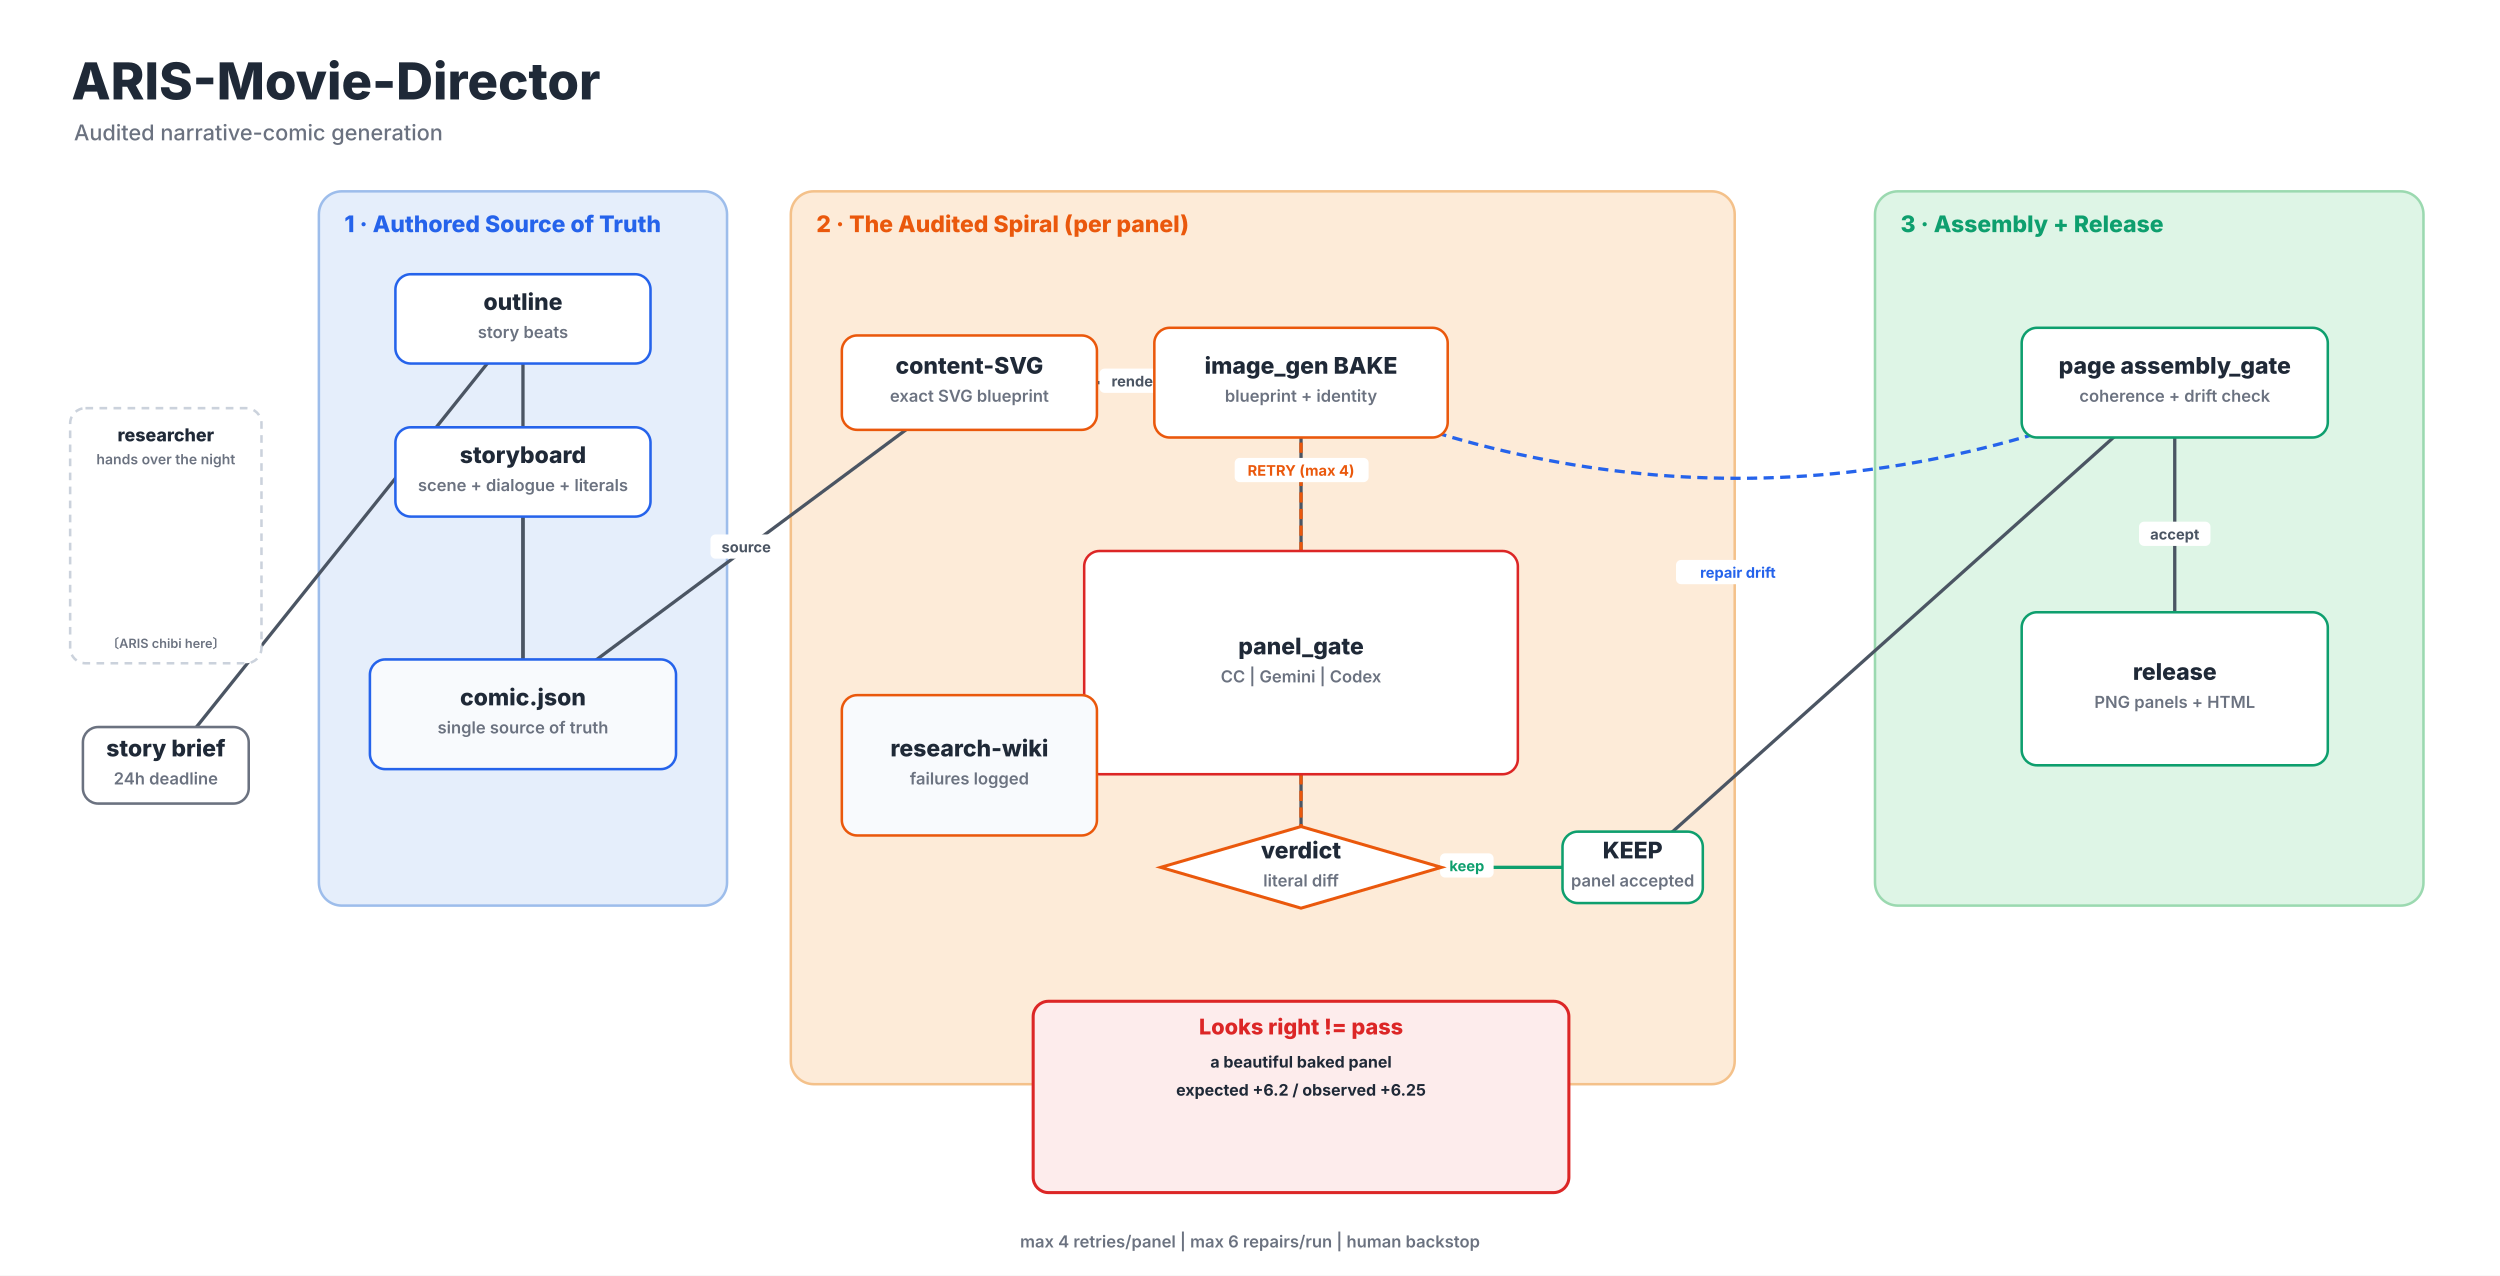
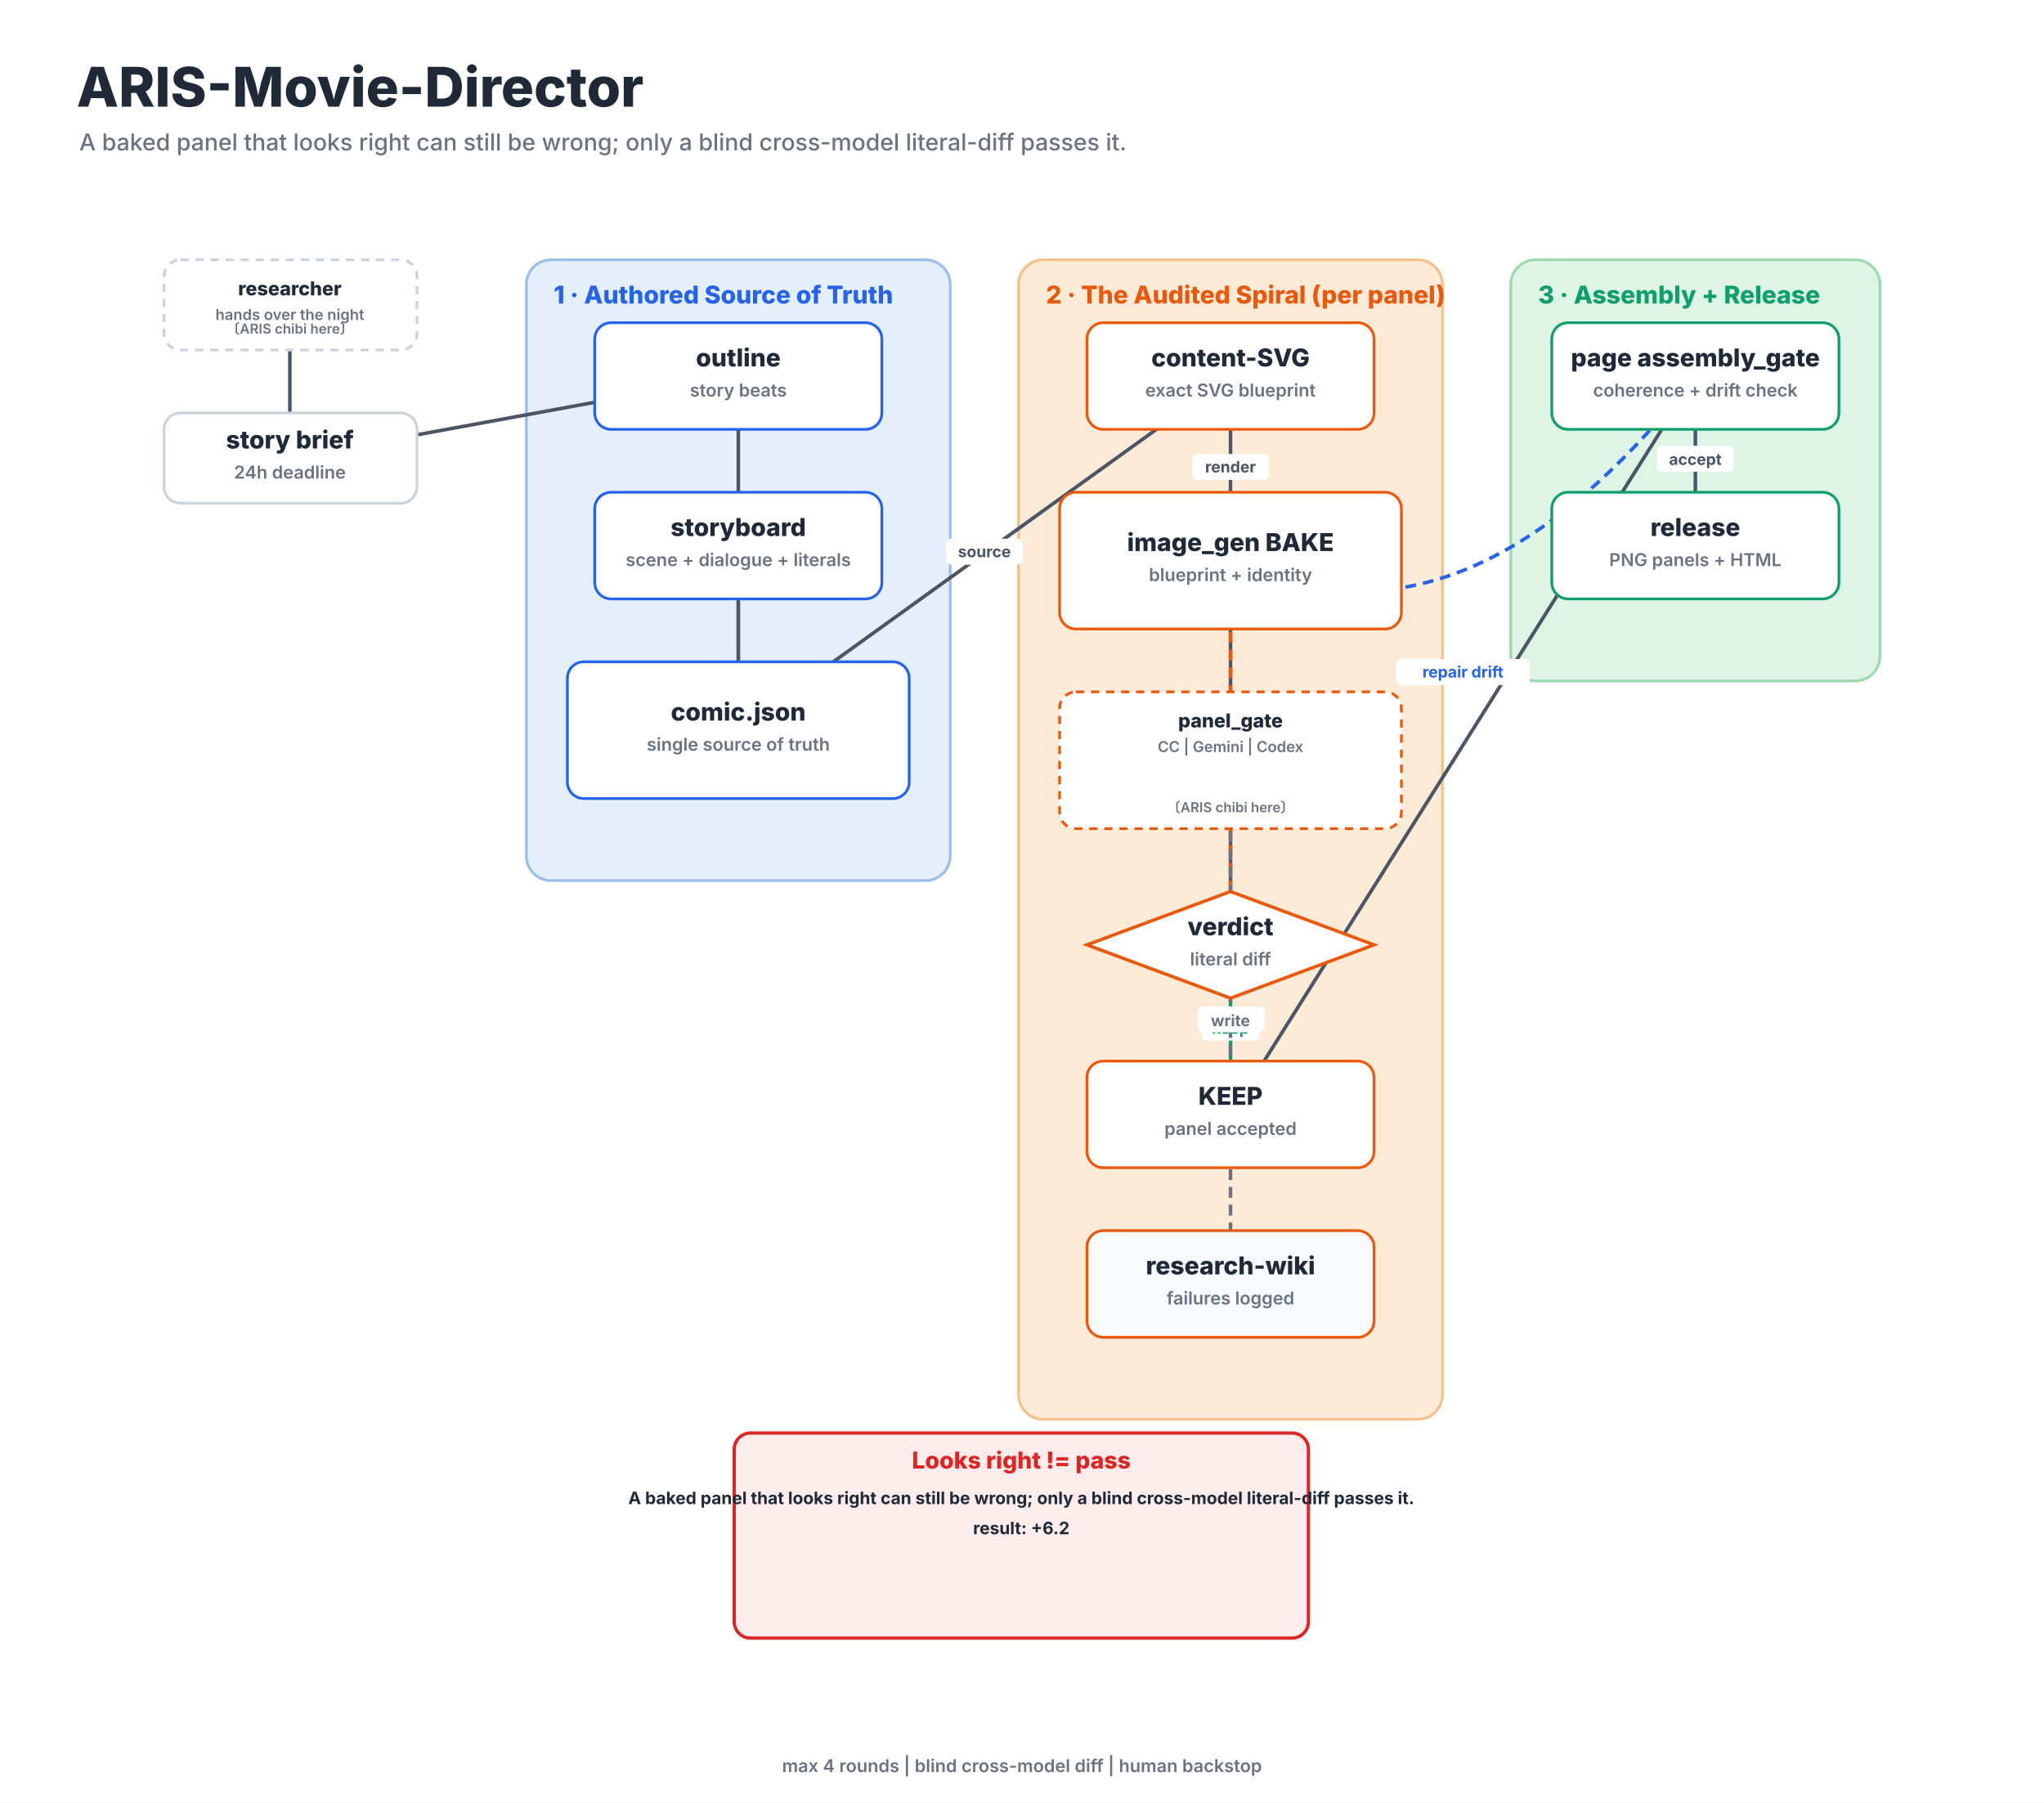
- <svg xmlns="http://www.w3.org/2000/svg" width="1960" height="1000" viewBox="0 0 1960 1000">
-   <rect x="0" y="0" width="1960" height="1000" rx="0" fill="#FFFFFF" />
+ <svg xmlns="http://www.w3.org/2000/svg" width="1495" height="1318" viewBox="0 0 1495 1318">
+   <rect x="0" y="0" width="1495" height="1318" rx="0" fill="#FFFFFF" />
  <text x="56" y="78" fill="#1F2937" font-size="40" font-weight="800" font-family="Inter, Arial, sans-serif" text-anchor="start">ARIS-Movie-Director</text>
-   <text x="58" y="110" fill="#6B7280" font-size="17" font-weight="500" font-family="Inter, Arial, sans-serif" text-anchor="start">Audited narrative-comic generation</text>
-   <rect x="250" y="150" width="320" height="560" rx="18" fill="#E5EEFB" stroke="#9DBDEB" stroke-width="2" />
-   <text x="270" y="182" fill="#2563EB" font-size="18" font-weight="800" font-family="Inter, Arial, sans-serif" text-anchor="start">1 · Authored Source of Truth</text>
-   <rect x="620" y="150" width="740" height="700" rx="18" fill="#FDEBD8" stroke="#F4C18A" stroke-width="2" />
-   <text x="640" y="182" fill="#EA580C" font-size="18" font-weight="800" font-family="Inter, Arial, sans-serif" text-anchor="start">2 · The Audited Spiral  (per panel)</text>
-   <rect x="1470" y="150" width="430" height="560" rx="18" fill="#DEF5E6" stroke="#9BD9B0" stroke-width="2" />
-   <text x="1490" y="182" fill="#0E9F6E" font-size="18" font-weight="800" font-family="Inter, Arial, sans-serif" text-anchor="start">3 · Assembly + Release</text>
-   <line x1="130" y1="600" x2="410" y2="250" stroke="#4B5563" stroke-width="2.6" />
-   <path d="M410,250 L408,261 L400,255 Z" fill="#4B5563" />
-   <line x1="410" y1="250" x2="410" y2="560" stroke="#4B5563" stroke-width="2.6" />
-   <path d="M410,560 L405,550 L415,550 Z" fill="#4B5563" />
-   <line x1="410" y1="370" x2="410" y2="560" stroke="#4B5563" stroke-width="2.6" />
-   <path d="M410,560 L405,550 L415,550 Z" fill="#4B5563" />
-   <line x1="410" y1="560" x2="760" y2="300" stroke="#4B5563" stroke-width="2.6" />
-   <path d="M760,300 L755,310 L749,302 Z" fill="#4B5563" />
-   <rect x="557" y="419" width="56" height="19" rx="4" fill="#FFFFFF" />
-   <text x="585.0" y="433.0" fill="#4B5563" font-size="11.5" font-weight="700" font-family="Inter, Arial, sans-serif" text-anchor="middle">source</text>
-   <line x1="760" y1="300" x2="1020" y2="300" stroke="#4B5563" stroke-width="2.6" />
-   <path d="M1020,300 L1010,305 L1010,295 Z" fill="#4B5563" />
-   <rect x="862" y="289" width="56" height="19" rx="4" fill="#FFFFFF" />
-   <text x="890.0" y="303.0" fill="#4B5563" font-size="11.5" font-weight="700" font-family="Inter, Arial, sans-serif" text-anchor="middle">render</text>
-   <line x1="1020" y1="300" x2="1020" y2="520" stroke="#4B5563" stroke-width="2.6" />
-   <path d="M1020,520 L1015,510 L1025,510 Z" fill="#4B5563" />
-   <line x1="1020" y1="520" x2="1020" y2="680" stroke="#4B5563" stroke-width="2.6" />
-   <path d="M1020,680 L1015,670 L1025,670 Z" fill="#4B5563" />
-   <line x1="1020" y1="680" x2="1280" y2="680" stroke="#0E9F6E" stroke-width="2.6" />
-   <path d="M1280,680 L1270,685 L1270,675 Z" fill="#0E9F6E" />
-   <rect x="1129" y="669" width="42" height="19" rx="4" fill="#FFFFFF" />
-   <text x="1150.0" y="683.0" fill="#0E9F6E" font-size="11.5" font-weight="700" font-family="Inter, Arial, sans-serif" text-anchor="middle">keep</text>
-   <path d="M1020,680 Q1020,370 1020,300" fill="none" stroke="#EA580C" stroke-width="2.6" stroke-dasharray="8 5" />
-   <path d="M1020,300 L1025,310 L1015,310 Z" fill="#EA580C" />
-   <rect x="968" y="359" width="105" height="19" rx="4" fill="#FFFFFF" />
-   <text x="1020.0" y="373.0" fill="#EA580C" font-size="11.5" font-weight="700" font-family="Inter, Arial, sans-serif" text-anchor="middle">RETRY (max 4)</text>
-   <line x1="1020" y1="520" x2="760" y2="600" stroke="#4B5563" stroke-width="2.6" />
-   <path d="M760,600 L768,593 L771,602 Z" fill="#4B5563" />
-   <rect x="866" y="549" width="49" height="19" rx="4" fill="#FFFFFF" />
-   <text x="890.0" y="563.0" fill="#4B5563" font-size="11.5" font-weight="700" font-family="Inter, Arial, sans-serif" text-anchor="middle">write</text>
-   <line x1="1280" y1="680" x2="1705" y2="300" stroke="#4B5563" stroke-width="2.6" />
-   <path d="M1705,300 L1701,310 L1694,303 Z" fill="#4B5563" />
-   <path d="M1705,300 Q1362,450 1020,300" fill="none" stroke="#2563EB" stroke-width="2.6" stroke-dasharray="8 5" />
-   <path d="M1020,300 L1031,300 L1027,308 Z" fill="#2563EB" />
-   <rect x="1314" y="439" width="98" height="19" rx="4" fill="#FFFFFF" />
-   <text x="1362.5" y="453.0" fill="#2563EB" font-size="11.5" font-weight="700" font-family="Inter, Arial, sans-serif" text-anchor="middle">repair drift</text>
-   <line x1="1705" y1="300" x2="1705" y2="540" stroke="#4B5563" stroke-width="2.6" />
-   <path d="M1705,540 L1700,530 L1710,530 Z" fill="#4B5563" />
-   <rect x="1677" y="409" width="56" height="19" rx="4" fill="#FFFFFF" />
-   <text x="1705.0" y="423.0" fill="#4B5563" font-size="11.5" font-weight="700" font-family="Inter, Arial, sans-serif" text-anchor="middle">accept</text>
-   <rect x="55" y="320" width="150" height="200" rx="12" fill="#FFFFFF" stroke="#CBD2DC" stroke-width="2" stroke-dasharray="6 5" />
-   <text x="130" y="346.0" fill="#1F2937" font-size="14" font-weight="800" font-family="Inter, Arial, sans-serif" text-anchor="middle">researcher</text>
-   <text x="130" y="364.0" fill="#6B7280" font-size="11" font-weight="600" font-family="Inter, Arial, sans-serif" text-anchor="middle">hands over the night</text>
-   <text x="130" y="508.0" fill="#6B7280" font-size="10" font-weight="600" font-family="Inter, Arial, sans-serif" text-anchor="middle">〔ARIS chibi here〕</text>
-   <rect x="65" y="570" width="130" height="60" rx="12" fill="#FFFFFF" stroke="#6B7280" stroke-width="2" />
-   <text x="130" y="593" fill="#1F2937" font-size="18" font-weight="800" font-family="Inter, Arial, sans-serif" text-anchor="middle">story brief</text>
-   <text x="130" y="615" fill="#6B7280" font-size="13" font-weight="600" font-family="Inter, Arial, sans-serif" text-anchor="middle">24h deadline</text>
-   <rect x="310" y="215" width="200" height="70" rx="12" fill="#FFFFFF" stroke="#2563EB" stroke-width="2" />
-   <text x="410" y="243" fill="#1F2937" font-size="18" font-weight="800" font-family="Inter, Arial, sans-serif" text-anchor="middle">outline</text>
-   <text x="410" y="265" fill="#6B7280" font-size="13" font-weight="600" font-family="Inter, Arial, sans-serif" text-anchor="middle">story beats</text>
-   <rect x="310" y="335" width="200" height="70" rx="12" fill="#FFFFFF" stroke="#2563EB" stroke-width="2" />
-   <text x="410" y="363" fill="#1F2937" font-size="18" font-weight="800" font-family="Inter, Arial, sans-serif" text-anchor="middle">storyboard</text>
-   <text x="410" y="385" fill="#6B7280" font-size="13" font-weight="600" font-family="Inter, Arial, sans-serif" text-anchor="middle">scene + dialogue + literals</text>
-   <rect x="290" y="517" width="240" height="86" rx="12" fill="#F8FAFD" stroke="#2563EB" stroke-width="2" />
-   <text x="410" y="553" fill="#1F2937" font-size="18" font-weight="800" font-family="Inter, Arial, sans-serif" text-anchor="middle">comic.json</text>
-   <text x="410" y="575" fill="#6B7280" font-size="13" font-weight="600" font-family="Inter, Arial, sans-serif" text-anchor="middle">single source of truth</text>
-   <rect x="660" y="263" width="200" height="74" rx="12" fill="#FFFFFF" stroke="#EA580C" stroke-width="2" />
-   <text x="760" y="293" fill="#1F2937" font-size="18" font-weight="800" font-family="Inter, Arial, sans-serif" text-anchor="middle">content-SVG</text>
-   <text x="760" y="315" fill="#6B7280" font-size="13" font-weight="600" font-family="Inter, Arial, sans-serif" text-anchor="middle">exact SVG blueprint</text>
-   <rect x="905" y="257" width="230" height="86" rx="12" fill="#FFFFFF" stroke="#EA580C" stroke-width="2" />
-   <text x="1020" y="293" fill="#1F2937" font-size="18" font-weight="800" font-family="Inter, Arial, sans-serif" text-anchor="middle">image_gen BAKE</text>
-   <text x="1020" y="315" fill="#6B7280" font-size="13" font-weight="600" font-family="Inter, Arial, sans-serif" text-anchor="middle">blueprint + identity</text>
-   <rect x="850" y="432" width="340" height="175" rx="12" fill="#FFFFFF" stroke="#DC2626" stroke-width="2" />
-   <text x="1020" y="513" fill="#1F2937" font-size="18" font-weight="800" font-family="Inter, Arial, sans-serif" text-anchor="middle">panel_gate</text>
-   <text x="1020" y="535" fill="#6B7280" font-size="13" font-weight="600" font-family="Inter, Arial, sans-serif" text-anchor="middle">CC | Gemini | Codex</text>
-   <path d="M1020,648.0 L1130.0,680 L1020,712.0 L910.0,680 Z" fill="#FFFFFF" stroke="#EA580C" stroke-width="2.4" />
-   <text x="1020" y="673" fill="#1F2937" font-size="18" font-weight="800" font-family="Inter, Arial, sans-serif" text-anchor="middle">verdict</text>
-   <text x="1020" y="695" fill="#6B7280" font-size="13" font-weight="600" font-family="Inter, Arial, sans-serif" text-anchor="middle">literal diff</text>
-   <rect x="1225" y="652" width="110" height="56" rx="12" fill="#FFFFFF" stroke="#0E9F6E" stroke-width="2" />
-   <text x="1280" y="673" fill="#1F2937" font-size="18" font-weight="800" font-family="Inter, Arial, sans-serif" text-anchor="middle">KEEP</text>
-   <text x="1280" y="695" fill="#6B7280" font-size="13" font-weight="600" font-family="Inter, Arial, sans-serif" text-anchor="middle">panel accepted</text>
-   <rect x="660" y="545" width="200" height="110" rx="12" fill="#F8FAFD" stroke="#EA580C" stroke-width="2" />
-   <text x="760" y="593" fill="#1F2937" font-size="18" font-weight="800" font-family="Inter, Arial, sans-serif" text-anchor="middle">research-wiki</text>
-   <text x="760" y="615" fill="#6B7280" font-size="13" font-weight="600" font-family="Inter, Arial, sans-serif" text-anchor="middle">failures logged</text>
-   <rect x="1585" y="257" width="240" height="86" rx="12" fill="#FFFFFF" stroke="#0E9F6E" stroke-width="2" />
-   <text x="1705" y="293" fill="#1F2937" font-size="18" font-weight="800" font-family="Inter, Arial, sans-serif" text-anchor="middle">page assembly_gate</text>
-   <text x="1705" y="315" fill="#6B7280" font-size="13" font-weight="600" font-family="Inter, Arial, sans-serif" text-anchor="middle">coherence + drift check</text>
-   <rect x="1585" y="480" width="240" height="120" rx="12" fill="#FFFFFF" stroke="#0E9F6E" stroke-width="2" />
-   <text x="1705" y="533" fill="#1F2937" font-size="18" font-weight="800" font-family="Inter, Arial, sans-serif" text-anchor="middle">release</text>
-   <text x="1705" y="555" fill="#6B7280" font-size="13" font-weight="600" font-family="Inter, Arial, sans-serif" text-anchor="middle">PNG panels + HTML</text>
-   <rect x="810" y="785" width="420" height="150" rx="12" fill="#FDECEC" stroke="#DC2626" stroke-width="2.4" />
-   <text x="1020" y="811.0" fill="#DC2626" font-size="17" font-weight="800" font-family="Inter, Arial, sans-serif" text-anchor="middle">Looks right != pass</text>
-   <text x="1020" y="837.0" fill="#1F2937" font-size="12.5" font-weight="700" font-family="Inter, Arial, sans-serif" text-anchor="middle">a beautiful baked panel</text>
-   <text x="1020" y="859.0" fill="#1F2937" font-size="12.5" font-weight="700" font-family="Inter, Arial, sans-serif" text-anchor="middle">expected +6.2 / observed +6.25</text>
-   <text x="980.0" y="978" fill="#6B7280" font-size="13" font-weight="600" font-family="Inter, Arial, sans-serif" text-anchor="middle">max 4 retries/panel | max 6 repairs/run | human backstop</text>
+   <text x="58" y="110" fill="#6B7280" font-size="17" font-weight="500" font-family="Inter, Arial, sans-serif" text-anchor="start">A baked panel that looks right can still be wrong; only a blind cross-model literal-diff passes it.</text>
+   <rect x="385" y="190" width="310" height="454" rx="18" fill="#E5EEFB" stroke="#9DBDEB" stroke-width="2" />
+   <text x="405" y="222" fill="#2563EB" font-size="18" font-weight="800" font-family="Inter, Arial, sans-serif" text-anchor="start">1 · Authored Source of Truth</text>
+   <rect x="745" y="190" width="310" height="848" rx="18" fill="#FDEBD8" stroke="#F4C18A" stroke-width="2" />
+   <text x="765" y="222" fill="#EA580C" font-size="18" font-weight="800" font-family="Inter, Arial, sans-serif" text-anchor="start">2 · The Audited Spiral  (per panel)</text>
+   <rect x="1105" y="190" width="270" height="308" rx="18" fill="#DEF5E6" stroke="#9BD9B0" stroke-width="2" />
+   <text x="1125" y="222" fill="#0E9F6E" font-size="18" font-weight="800" font-family="Inter, Arial, sans-serif" text-anchor="start">3 · Assembly + Release</text>
+   <line x1="212" y1="223" x2="212" y2="335" stroke="#4B5563" stroke-width="2.6" />
+   <path d="M212,335 L207,325 L217,325 Z" fill="#4B5563" />
+   <line x1="212" y1="335" x2="540" y2="275" stroke="#4B5563" stroke-width="2.6" />
+   <path d="M540,275 L531,281 L529,272 Z" fill="#4B5563" />
+   <line x1="540" y1="275" x2="540" y2="534" stroke="#4B5563" stroke-width="2.6" />
+   <path d="M540,534 L535,524 L545,524 Z" fill="#4B5563" />
+   <line x1="540" y1="399" x2="540" y2="534" stroke="#4B5563" stroke-width="2.6" />
+   <path d="M540,534 L535,524 L545,524 Z" fill="#4B5563" />
+   <line x1="540" y1="534" x2="900" y2="275" stroke="#4B5563" stroke-width="2.6" />
+   <path d="M900,275 L895,285 L889,277 Z" fill="#4B5563" />
+   <rect x="692" y="394" width="56" height="19" rx="4" fill="#FFFFFF" />
+   <text x="720.0" y="407.5" fill="#4B5563" font-size="11.5" font-weight="700" font-family="Inter, Arial, sans-serif" text-anchor="middle">source</text>
+   <line x1="900" y1="275" x2="900" y2="410" stroke="#4B5563" stroke-width="2.6" />
+   <path d="M900,410 L895,400 L905,400 Z" fill="#4B5563" />
+   <rect x="872" y="332" width="56" height="19" rx="4" fill="#FFFFFF" />
+   <text x="900.0" y="345.5" fill="#4B5563" font-size="11.5" font-weight="700" font-family="Inter, Arial, sans-serif" text-anchor="middle">render</text>
+   <line x1="900" y1="410" x2="900" y2="556" stroke="#4B5563" stroke-width="2.6" />
+   <path d="M900,556 L895,546 L905,546 Z" fill="#4B5563" />
+   <line x1="900" y1="556" x2="900" y2="691" stroke="#4B5563" stroke-width="2.6" />
+   <path d="M900,691 L895,681 L905,681 Z" fill="#4B5563" />
+   <line x1="900" y1="691" x2="900" y2="815" stroke="#0E9F6E" stroke-width="2.6" />
+   <path d="M900,815 L895,805 L905,805 Z" fill="#0E9F6E" />
+   <rect x="879" y="742" width="42" height="19" rx="4" fill="#FFFFFF" />
+   <text x="900.0" y="756.0" fill="#0E9F6E" font-size="11.5" font-weight="700" font-family="Inter, Arial, sans-serif" text-anchor="middle">keep</text>
+   <path d="M900,691 Q900,430 900,410" fill="none" stroke="#EA580C" stroke-width="2.6" stroke-dasharray="8 5" />
+   <path d="M900,410 L905,420 L895,420 Z" fill="#EA580C" />
+   <rect x="848" y="420" width="105" height="19" rx="4" fill="#FFFFFF" />
+   <text x="900.0" y="433.5" fill="#EA580C" font-size="11.5" font-weight="700" font-family="Inter, Arial, sans-serif" text-anchor="middle">RETRY (max 4)</text>
+   <line x1="900" y1="556" x2="900" y2="939" stroke="#6B7280" stroke-width="2.6" stroke-dasharray="8 5" />
+   <path d="M900,939 L895,929 L905,929 Z" fill="#6B7280" />
+   <rect x="876" y="736" width="49" height="19" rx="4" fill="#FFFFFF" />
+   <text x="900.0" y="750.5" fill="#6B7280" font-size="11.5" font-weight="700" font-family="Inter, Arial, sans-serif" text-anchor="middle">write</text>
+   <line x1="900" y1="815" x2="1240" y2="275" stroke="#4B5563" stroke-width="2.6" />
+   <path d="M1240,275 L1239,286 L1231,281 Z" fill="#4B5563" />
+   <path d="M1240,275 Q1070,492 900,410" fill="none" stroke="#2563EB" stroke-width="2.6" stroke-dasharray="8 5" />
+   <path d="M900,410 L911,410 L907,419 Z" fill="#2563EB" />
+   <rect x="1021" y="482" width="98" height="19" rx="4" fill="#FFFFFF" />
+   <text x="1070.0" y="495.5" fill="#2563EB" font-size="11.5" font-weight="700" font-family="Inter, Arial, sans-serif" text-anchor="middle">repair drift</text>
+   <line x1="1240" y1="275" x2="1240" y2="399" stroke="#4B5563" stroke-width="2.6" />
+   <path d="M1240,399 L1235,389 L1245,389 Z" fill="#4B5563" />
+   <rect x="1212" y="326" width="56" height="19" rx="4" fill="#FFFFFF" />
+   <text x="1240.0" y="340.0" fill="#4B5563" font-size="11.5" font-weight="700" font-family="Inter, Arial, sans-serif" text-anchor="middle">accept</text>
+   <rect x="120" y="190" width="185" height="66" rx="12" fill="#FFFFFF" stroke="#CBD2DC" stroke-width="2" stroke-dasharray="6 5" />
+   <text x="212" y="216.0" fill="#1F2937" font-size="14" font-weight="800" font-family="Inter, Arial, sans-serif" text-anchor="middle">researcher</text>
+   <text x="212" y="234.0" fill="#6B7280" font-size="11" font-weight="600" font-family="Inter, Arial, sans-serif" text-anchor="middle">hands over the night</text>
+   <text x="212" y="244.0" fill="#6B7280" font-size="10" font-weight="600" font-family="Inter, Arial, sans-serif" text-anchor="middle">〔ARIS chibi here〕</text>
+   <rect x="120" y="302" width="185" height="66" rx="12" fill="#FFFFFF" stroke="#CBD2DC" stroke-width="2" />
+   <text x="212" y="328" fill="#1F2937" font-size="18" font-weight="800" font-family="Inter, Arial, sans-serif" text-anchor="middle">story brief</text>
+   <text x="212" y="350" fill="#6B7280" font-size="13" font-weight="600" font-family="Inter, Arial, sans-serif" text-anchor="middle">24h deadline</text>
+   <rect x="435" y="236" width="210" height="78" rx="12" fill="#FFFFFF" stroke="#2563EB" stroke-width="2" />
+   <text x="540" y="268" fill="#1F2937" font-size="18" font-weight="800" font-family="Inter, Arial, sans-serif" text-anchor="middle">outline</text>
+   <text x="540" y="290" fill="#6B7280" font-size="13" font-weight="600" font-family="Inter, Arial, sans-serif" text-anchor="middle">story beats</text>
+   <rect x="435" y="360" width="210" height="78" rx="12" fill="#FFFFFF" stroke="#2563EB" stroke-width="2" />
+   <text x="540" y="392" fill="#1F2937" font-size="18" font-weight="800" font-family="Inter, Arial, sans-serif" text-anchor="middle">storyboard</text>
+   <text x="540" y="414" fill="#6B7280" font-size="13" font-weight="600" font-family="Inter, Arial, sans-serif" text-anchor="middle">scene + dialogue + literals</text>
+   <rect x="415" y="484" width="250" height="100" rx="12" fill="#FFFFFF" stroke="#2563EB" stroke-width="2" />
+   <text x="540" y="527" fill="#1F2937" font-size="18" font-weight="800" font-family="Inter, Arial, sans-serif" text-anchor="middle">comic.json</text>
+   <text x="540" y="549" fill="#6B7280" font-size="13" font-weight="600" font-family="Inter, Arial, sans-serif" text-anchor="middle">single source of truth</text>
+   <rect x="795" y="236" width="210" height="78" rx="12" fill="#FFFFFF" stroke="#EA580C" stroke-width="2" />
+   <text x="900" y="268" fill="#1F2937" font-size="18" font-weight="800" font-family="Inter, Arial, sans-serif" text-anchor="middle">content-SVG</text>
+   <text x="900" y="290" fill="#6B7280" font-size="13" font-weight="600" font-family="Inter, Arial, sans-serif" text-anchor="middle">exact SVG blueprint</text>
+   <rect x="775" y="360" width="250" height="100" rx="12" fill="#FFFFFF" stroke="#EA580C" stroke-width="2" />
+   <text x="900" y="403" fill="#1F2937" font-size="18" font-weight="800" font-family="Inter, Arial, sans-serif" text-anchor="middle">image_gen BAKE</text>
+   <text x="900" y="425" fill="#6B7280" font-size="13" font-weight="600" font-family="Inter, Arial, sans-serif" text-anchor="middle">blueprint + identity</text>
+   <rect x="775" y="506" width="250" height="100" rx="12" fill="#FFFFFF" stroke="#EA580C" stroke-width="2" stroke-dasharray="6 5" />
+   <text x="900" y="532.0" fill="#1F2937" font-size="14" font-weight="800" font-family="Inter, Arial, sans-serif" text-anchor="middle">panel_gate</text>
+   <text x="900" y="550.0" fill="#6B7280" font-size="11" font-weight="600" font-family="Inter, Arial, sans-serif" text-anchor="middle">CC | Gemini | Codex</text>
+   <text x="900" y="594.0" fill="#6B7280" font-size="10" font-weight="600" font-family="Inter, Arial, sans-serif" text-anchor="middle">〔ARIS chibi here〕</text>
+   <path d="M900,652.0 L1005.0,691 L900,730.0 L795.0,691 Z" fill="#FFFFFF" stroke="#EA580C" stroke-width="2.4" />
+   <text x="900" y="684" fill="#1F2937" font-size="18" font-weight="800" font-family="Inter, Arial, sans-serif" text-anchor="middle">verdict</text>
+   <text x="900" y="706" fill="#6B7280" font-size="13" font-weight="600" font-family="Inter, Arial, sans-serif" text-anchor="middle">literal diff</text>
+   <rect x="795" y="776" width="210" height="78" rx="12" fill="#FFFFFF" stroke="#EA580C" stroke-width="2" />
+   <text x="900" y="808" fill="#1F2937" font-size="18" font-weight="800" font-family="Inter, Arial, sans-serif" text-anchor="middle">KEEP</text>
+   <text x="900" y="830" fill="#6B7280" font-size="13" font-weight="600" font-family="Inter, Arial, sans-serif" text-anchor="middle">panel accepted</text>
+   <rect x="795" y="900" width="210" height="78" rx="12" fill="#F8FAFD" stroke="#EA580C" stroke-width="2" />
+   <text x="900" y="932" fill="#1F2937" font-size="18" font-weight="800" font-family="Inter, Arial, sans-serif" text-anchor="middle">research-wiki</text>
+   <text x="900" y="954" fill="#6B7280" font-size="13" font-weight="600" font-family="Inter, Arial, sans-serif" text-anchor="middle">failures logged</text>
+   <rect x="1135" y="236" width="210" height="78" rx="12" fill="#FFFFFF" stroke="#0E9F6E" stroke-width="2" />
+   <text x="1240" y="268" fill="#1F2937" font-size="18" font-weight="800" font-family="Inter, Arial, sans-serif" text-anchor="middle">page assembly_gate</text>
+   <text x="1240" y="290" fill="#6B7280" font-size="13" font-weight="600" font-family="Inter, Arial, sans-serif" text-anchor="middle">coherence + drift check</text>
+   <rect x="1135" y="360" width="210" height="78" rx="12" fill="#FFFFFF" stroke="#0E9F6E" stroke-width="2" />
+   <text x="1240" y="392" fill="#1F2937" font-size="18" font-weight="800" font-family="Inter, Arial, sans-serif" text-anchor="middle">release</text>
+   <text x="1240" y="414" fill="#6B7280" font-size="13" font-weight="600" font-family="Inter, Arial, sans-serif" text-anchor="middle">PNG panels + HTML</text>
+   <rect x="537" y="1048" width="420" height="150" rx="12" fill="#FDECEC" stroke="#DC2626" stroke-width="2.4" />
+   <text x="747" y="1074.0" fill="#DC2626" font-size="17" font-weight="800" font-family="Inter, Arial, sans-serif" text-anchor="middle">Looks right != pass</text>
+   <text x="747" y="1100.0" fill="#1F2937" font-size="12.5" font-weight="700" font-family="Inter, Arial, sans-serif" text-anchor="middle">A baked panel that looks right can still be wrong; only a blind cross-model literal-diff passes it.</text>
+   <text x="747" y="1122.0" fill="#1F2937" font-size="12.5" font-weight="700" font-family="Inter, Arial, sans-serif" text-anchor="middle">result: +6.2</text>
+   <text x="747.5" y="1296" fill="#6B7280" font-size="13" font-weight="600" font-family="Inter, Arial, sans-serif" text-anchor="middle">max 4 rounds | blind cross-model diff | human backstop</text>
</svg>
